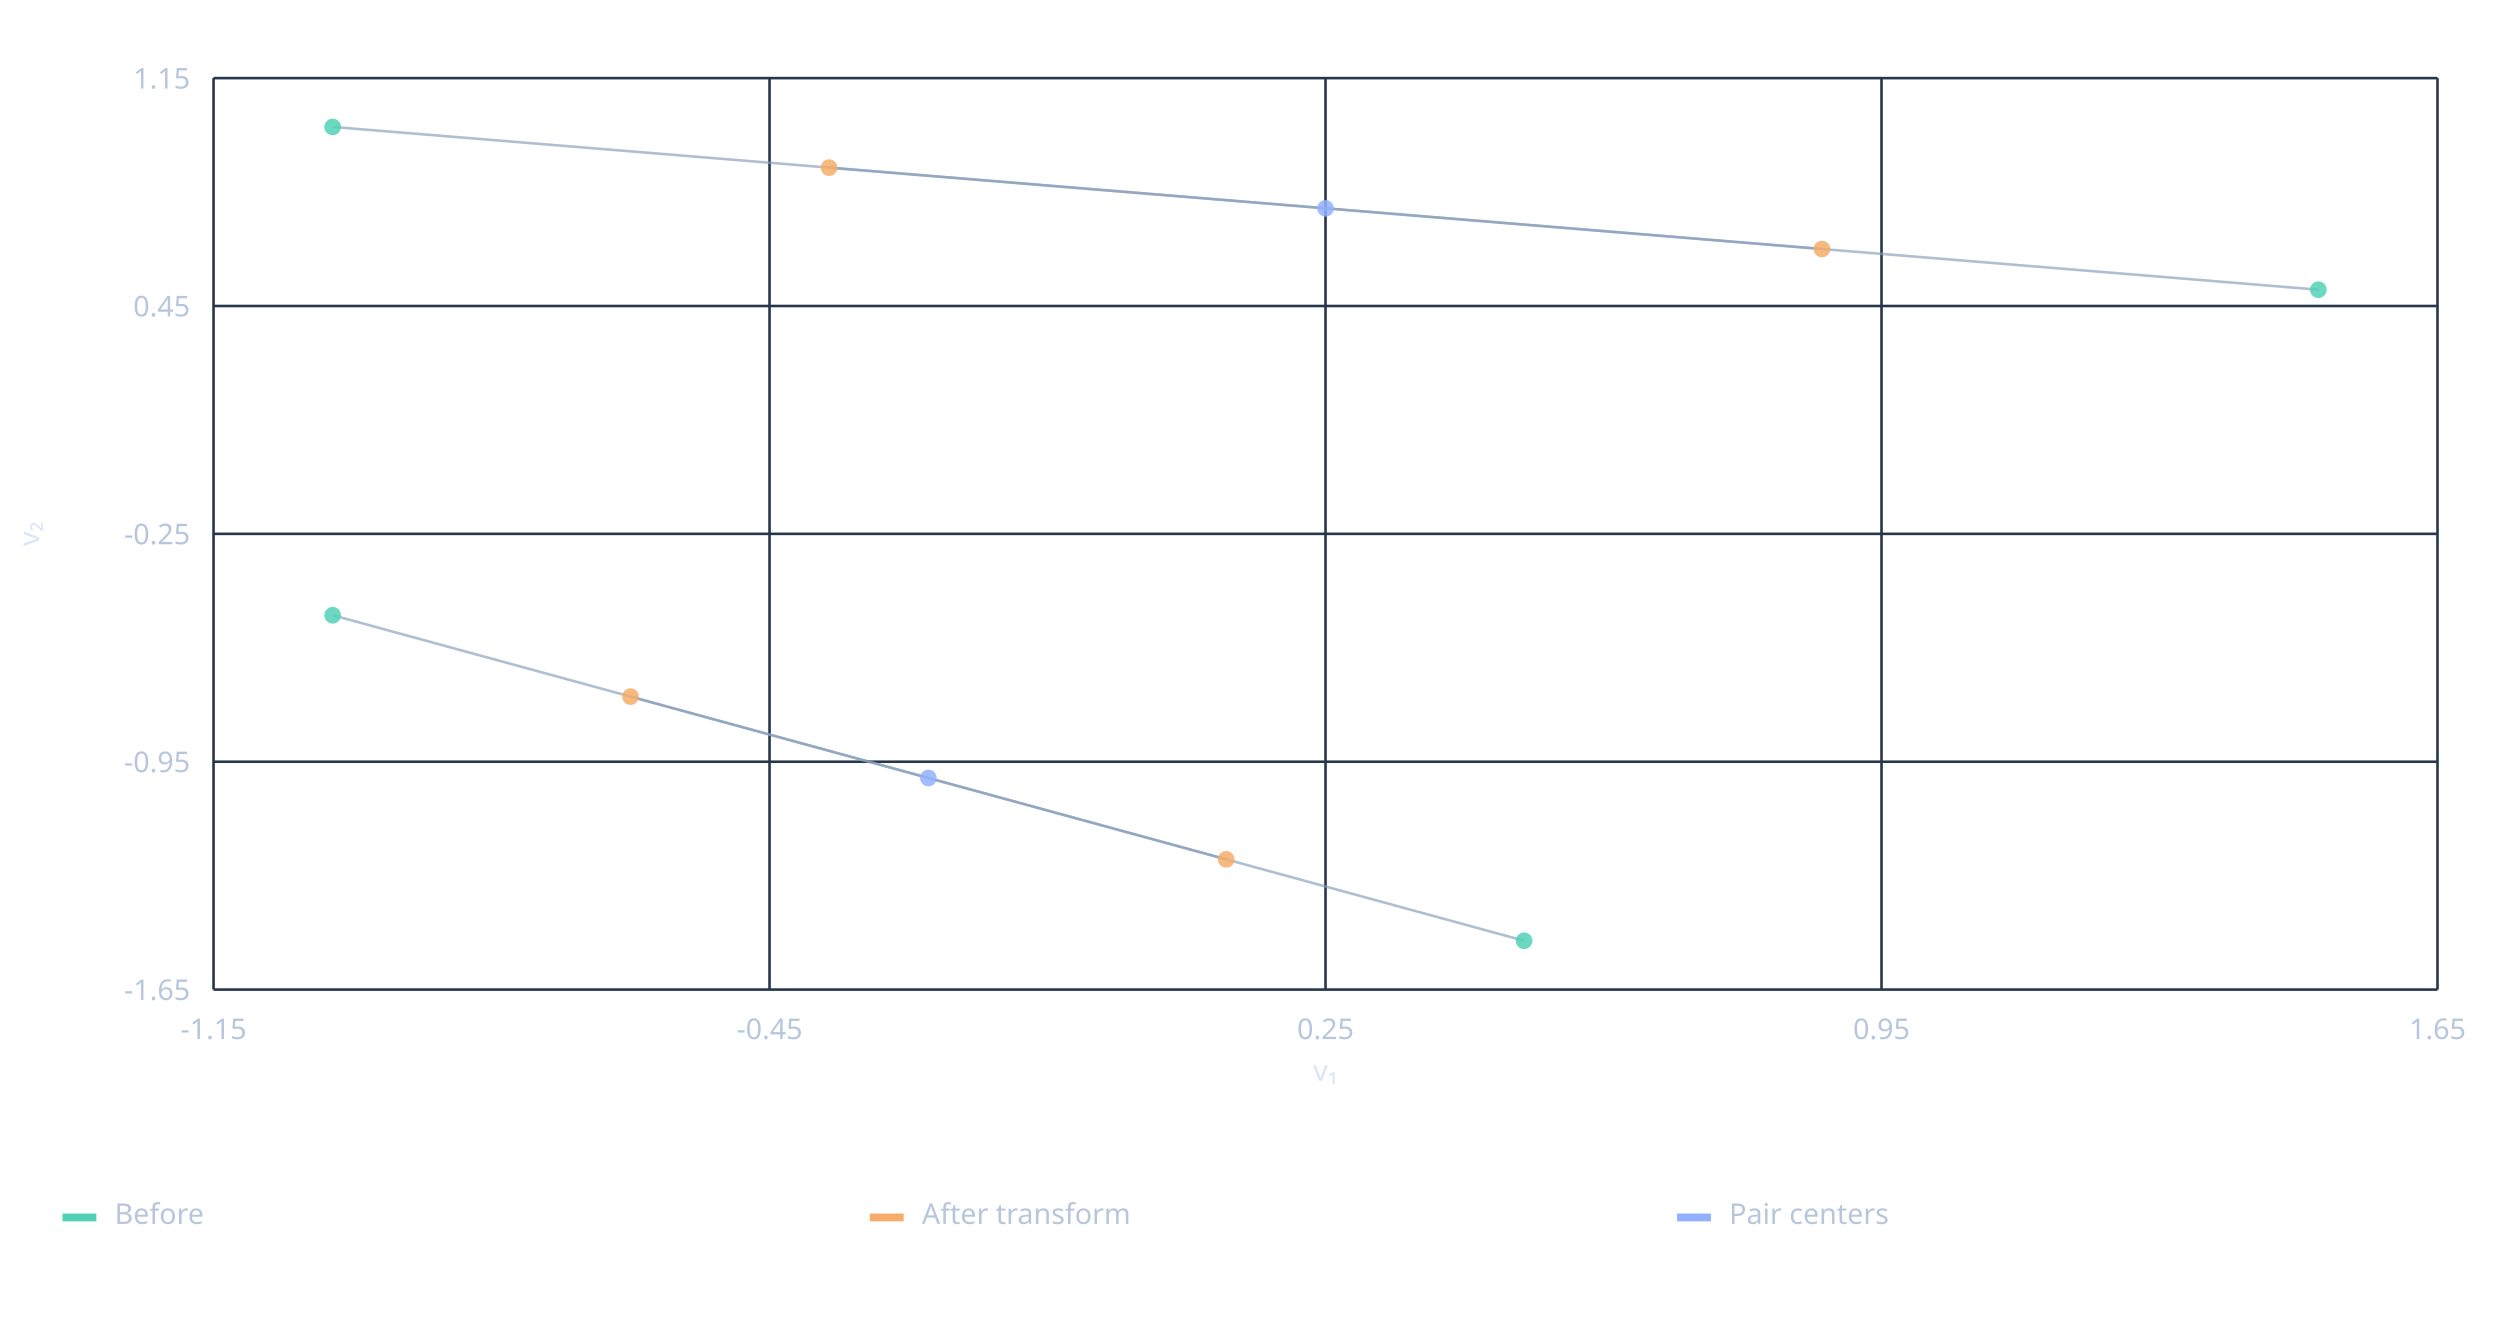
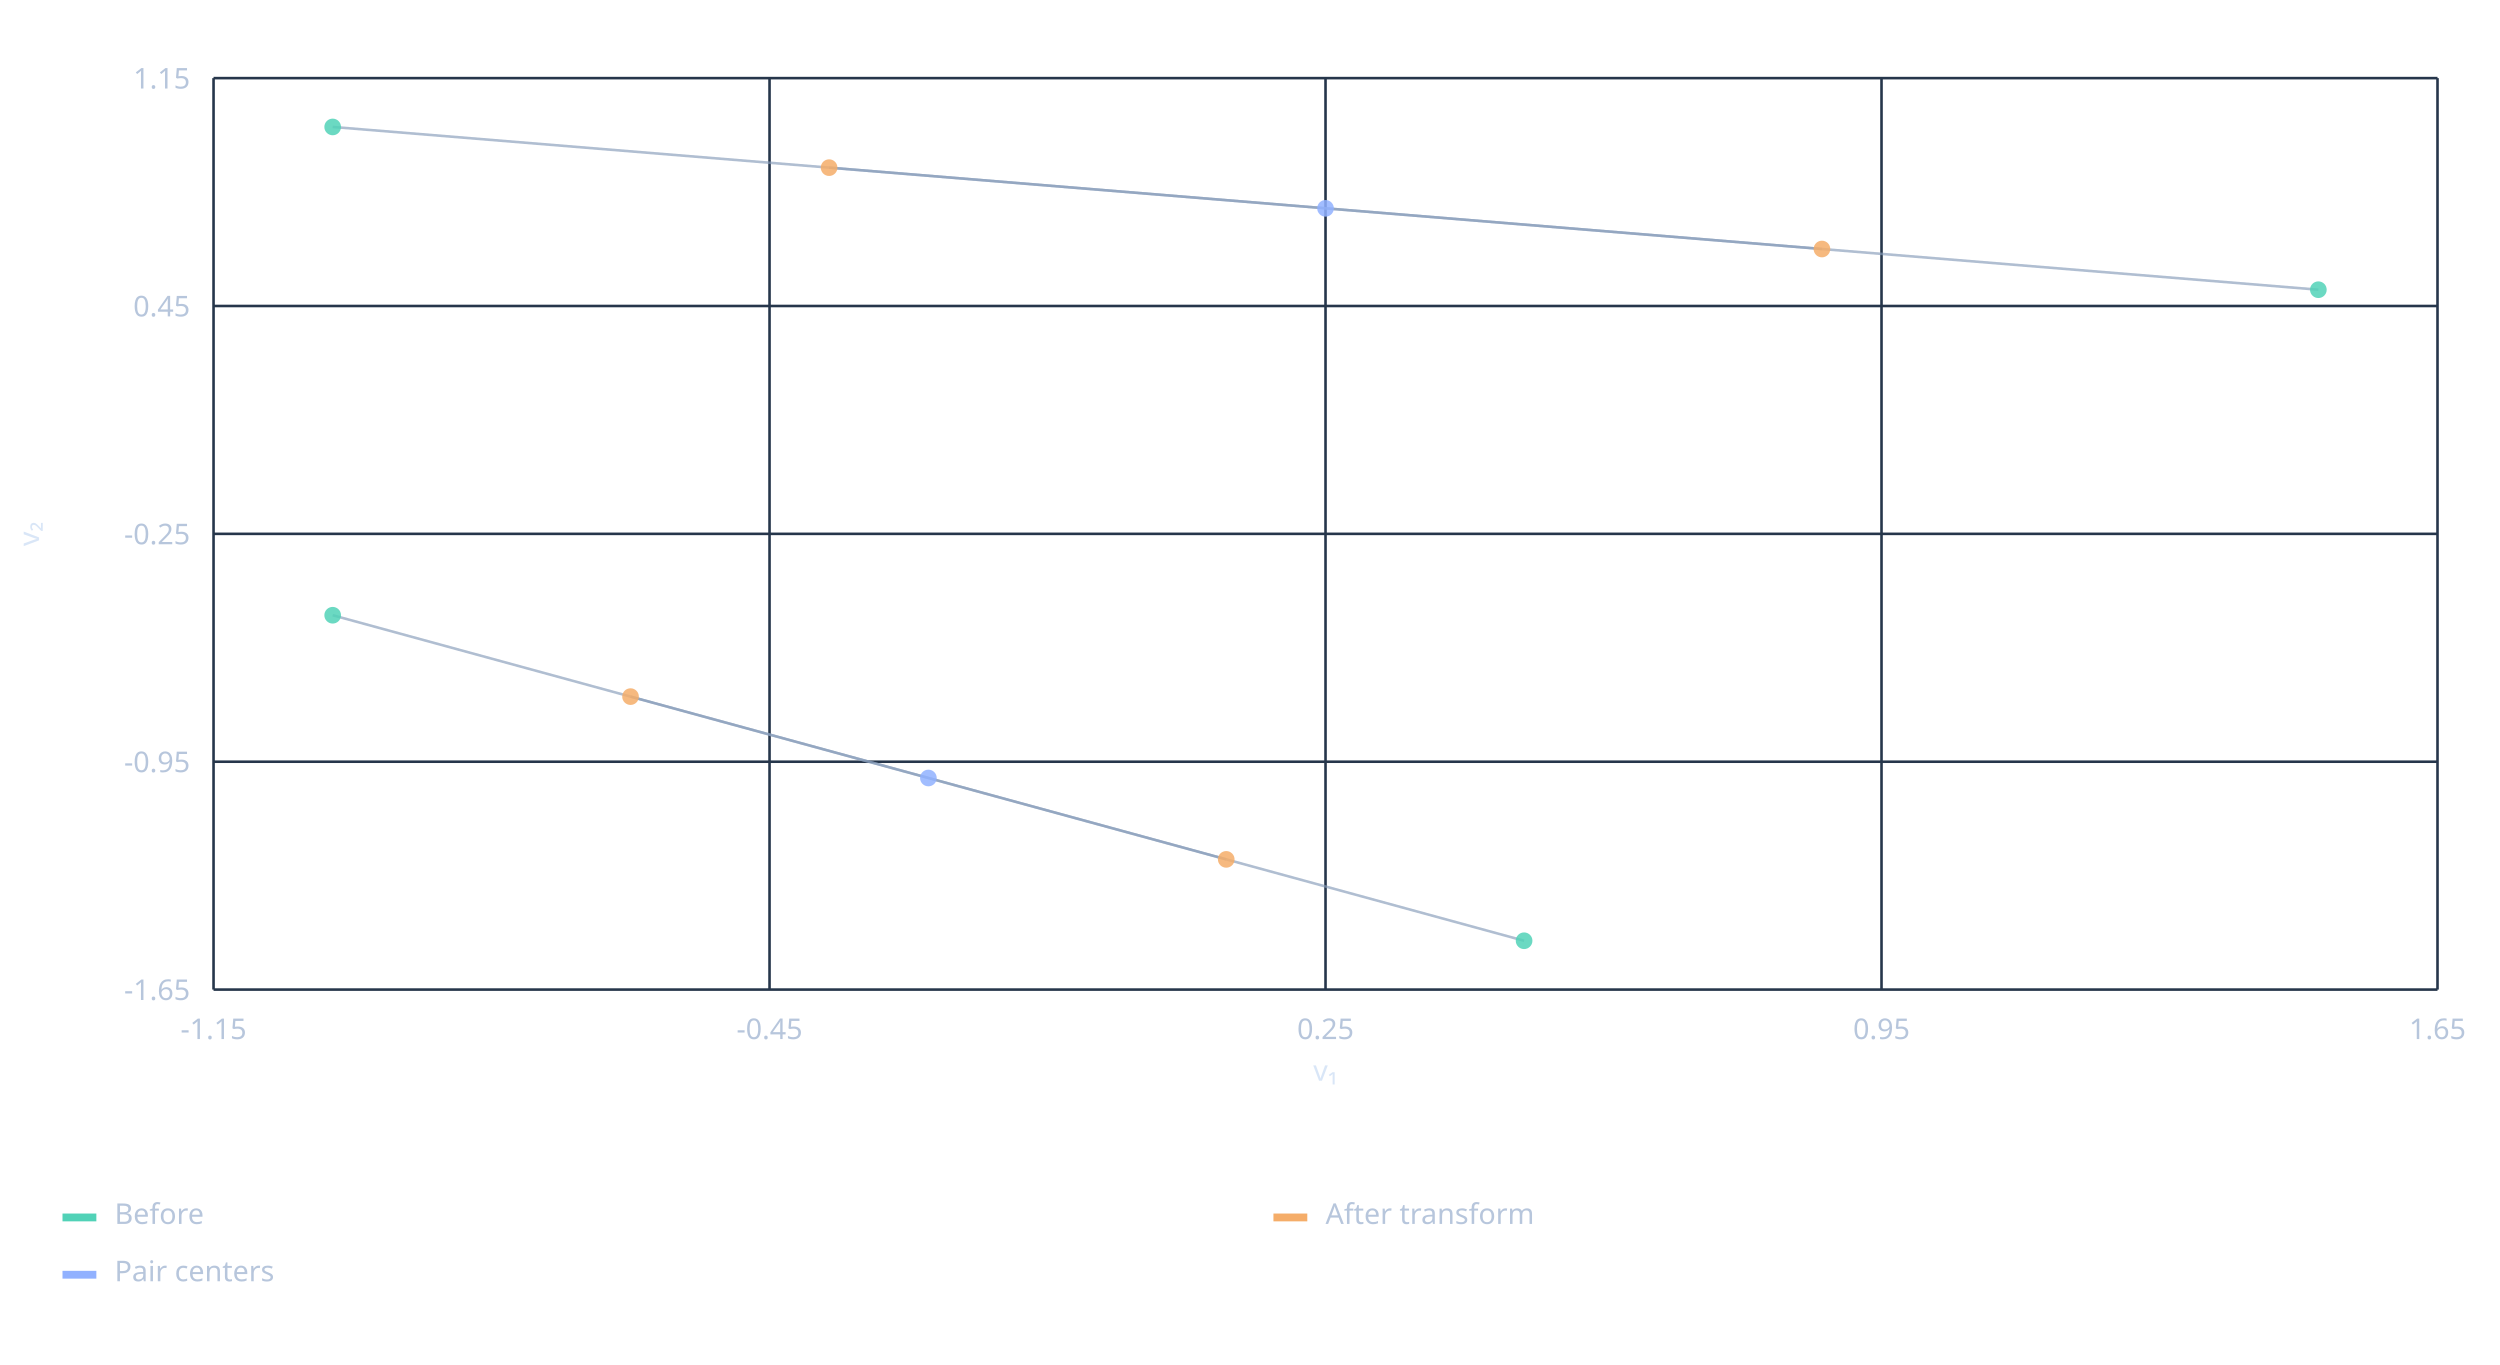
- <svg xmlns="http://www.w3.org/2000/svg" viewBox="0 0 960 510" role="img" aria-label="Actual disjoint-pair velocity transform" style="width:100%;height:auto;background:#101b2c">
+ <svg xmlns="http://www.w3.org/2000/svg" viewBox="0 0 960 524" role="img" aria-label="Actual disjoint-pair velocity transform" style="width:100%;height:auto;background:#101b2c">
  <g font-family="system-ui,sans-serif" font-size="11" fill="#b7c6dc">
    <path d="M82 30V380 M82 380H936" stroke="#26364b" fill="none" />
    <text x="82" y="399" text-anchor="middle">-1.15</text>
    <text x="73" y="384" text-anchor="end">-1.65</text>
    <path d="M295.5 30V380 M82 292.5H936" stroke="#26364b" fill="none" />
    <text x="295.5" y="399" text-anchor="middle">-0.45</text>
    <text x="73" y="296.5" text-anchor="end">-0.95</text>
    <path d="M509 30V380 M82 205H936" stroke="#26364b" fill="none" />
    <text x="509" y="399" text-anchor="middle">0.25</text>
    <text x="73" y="209" text-anchor="end">-0.25</text>
    <path d="M722.5 30V380 M82 117.5H936" stroke="#26364b" fill="none" />
    <text x="722.5" y="399" text-anchor="middle">0.95</text>
    <text x="73" y="121.5" text-anchor="end">0.45</text>
    <path d="M936 30V380 M82 30H936" stroke="#26364b" fill="none" />
    <text x="936" y="399" text-anchor="middle">1.65</text>
    <text x="73" y="34" text-anchor="end">1.15</text>
    <svg x="82" y="30" width="854" height="350" viewBox="82 30 854 350" overflow="hidden">
      <path d="M890.25 111.25L127.75 48.75" stroke="#859bb9" stroke-width="1" opacity="0.65" />
      <path d="M699.625 95.625L318.375 64.375" stroke="#859bb9" stroke-width="1" opacity="0.65" />
      <path d="M585.25 361.25L127.75 236.25" stroke="#859bb9" stroke-width="1" opacity="0.65" />
      <path d="M470.875 330L242.125 267.5" stroke="#859bb9" stroke-width="1" opacity="0.65" />
      <circle data-point="0" data-series="0" cx="890.25" cy="111.25" r="3.2" fill="#51d2b7" opacity="0.85" />
      <circle data-point="1" data-series="0" cx="127.75" cy="48.75" r="3.2" fill="#51d2b7" opacity="0.85" />
      <circle data-point="2" data-series="0" cx="585.25" cy="361.25" r="3.2" fill="#51d2b7" opacity="0.85" />
      <circle data-point="3" data-series="0" cx="127.75" cy="236.25" r="3.2" fill="#51d2b7" opacity="0.85" />
      <circle data-point="0" data-series="1" cx="699.625" cy="95.625" r="3.2" fill="#f5ad69" opacity="0.85" />
      <circle data-point="1" data-series="1" cx="318.375" cy="64.375" r="3.2" fill="#f5ad69" opacity="0.85" />
      <circle data-point="2" data-series="1" cx="470.875" cy="330" r="3.2" fill="#f5ad69" opacity="0.85" />
      <circle data-point="3" data-series="1" cx="242.125" cy="267.5" r="3.2" fill="#f5ad69" opacity="0.85" />
      <circle data-point="0" data-series="2" cx="509" cy="80" r="3.2" fill="#91b1ff" opacity="0.85" />
      <circle data-point="1" data-series="2" cx="356.5" cy="298.75" r="3.2" fill="#91b1ff" opacity="0.85" />
    </svg>
    <text x="509" y="415" text-anchor="middle" fill="#d9e6f7">v₁</text>
    <text transform="translate(15 205) rotate(-90)" text-anchor="middle" fill="#d9e6f7">v₂</text>
  </g>
  <g transform="translate(24 470)">
    <rect width="13" height="3" y="-4" fill="#51d2b7" />
-     <text x="20" fill="#b7c6dc" font-family="system-ui,sans-serif" font-size="11">Before</text>
+     <text fill="#b7c6dc" font-family="system-ui,sans-serif" font-size="11">
+       <tspan x="20" dy="0">Before</tspan>
+     </text>
  </g>
-   <g transform="translate(334 470)">
+   <g transform="translate(489 470)">
    <rect width="13" height="3" y="-4" fill="#f5ad69" />
-     <text x="20" fill="#b7c6dc" font-family="system-ui,sans-serif" font-size="11">After transform</text>
+     <text fill="#b7c6dc" font-family="system-ui,sans-serif" font-size="11">
+       <tspan x="20" dy="0">After transform</tspan>
+     </text>
  </g>
-   <g transform="translate(644 470)">
+   <g transform="translate(24 492)">
    <rect width="13" height="3" y="-4" fill="#91b1ff" />
-     <text x="20" fill="#b7c6dc" font-family="system-ui,sans-serif" font-size="11">Pair centers</text>
+     <text fill="#b7c6dc" font-family="system-ui,sans-serif" font-size="11">
+       <tspan x="20" dy="0">Pair centers</tspan>
+     </text>
  </g>
</svg>
